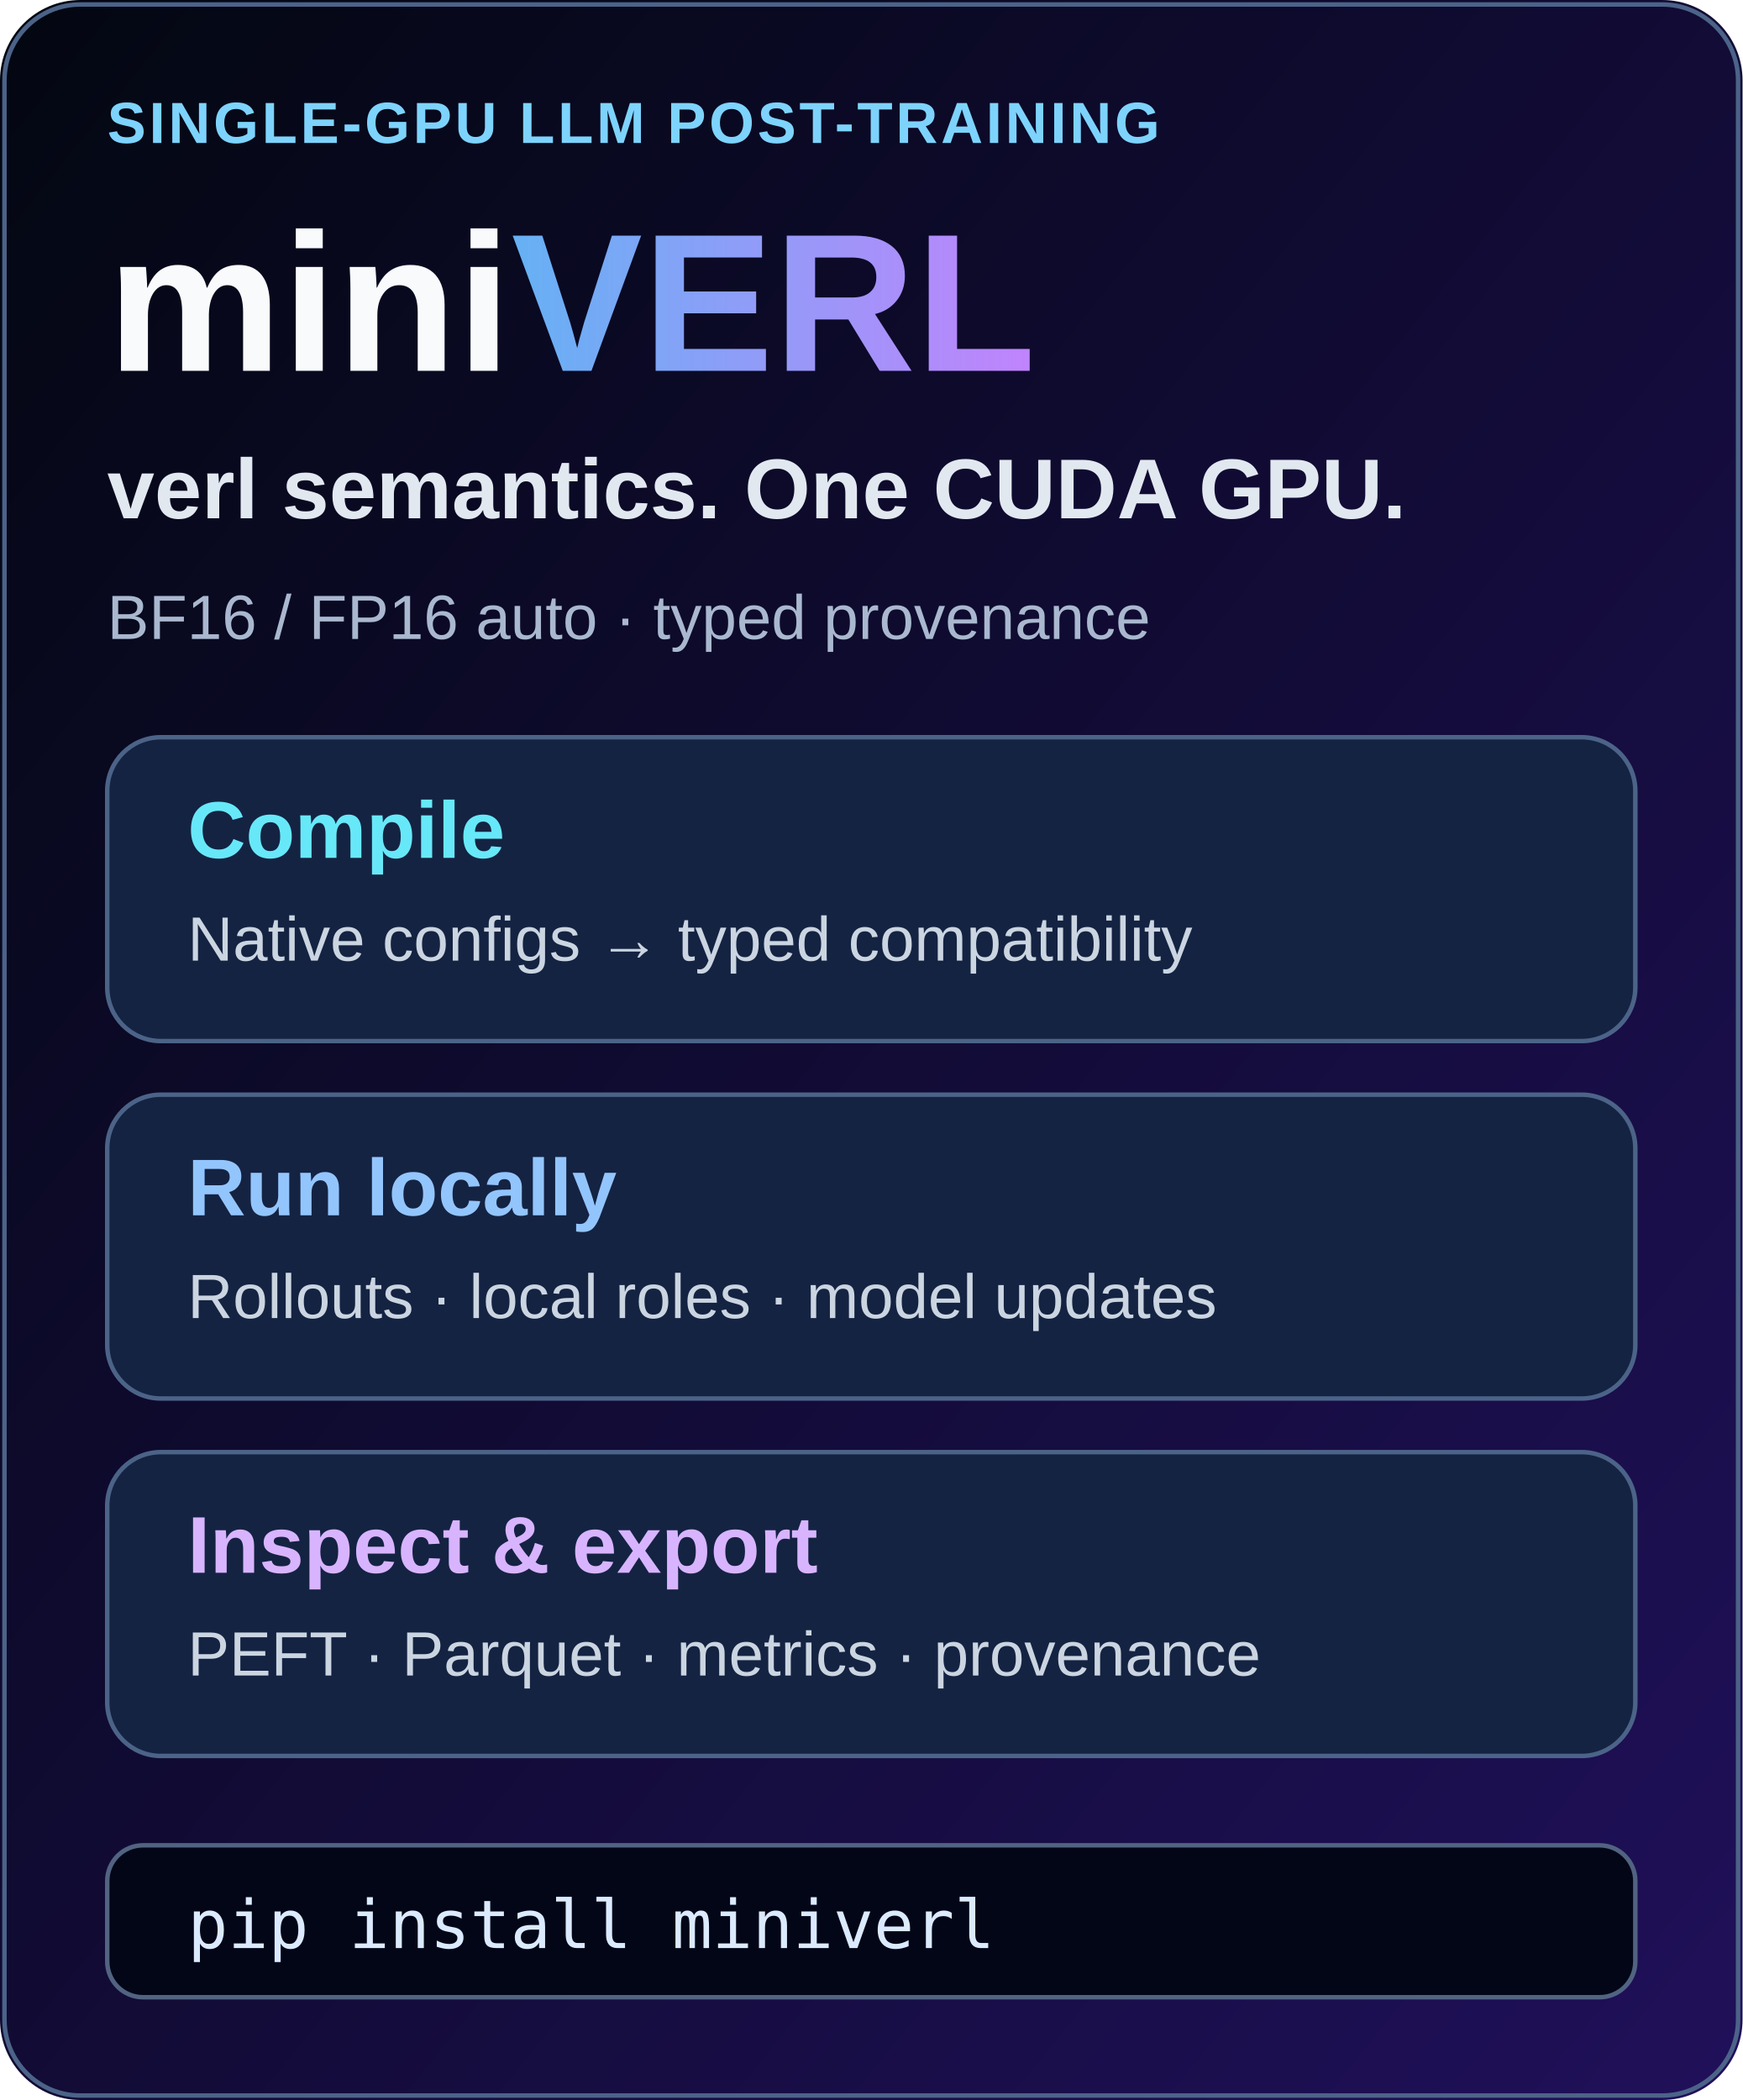
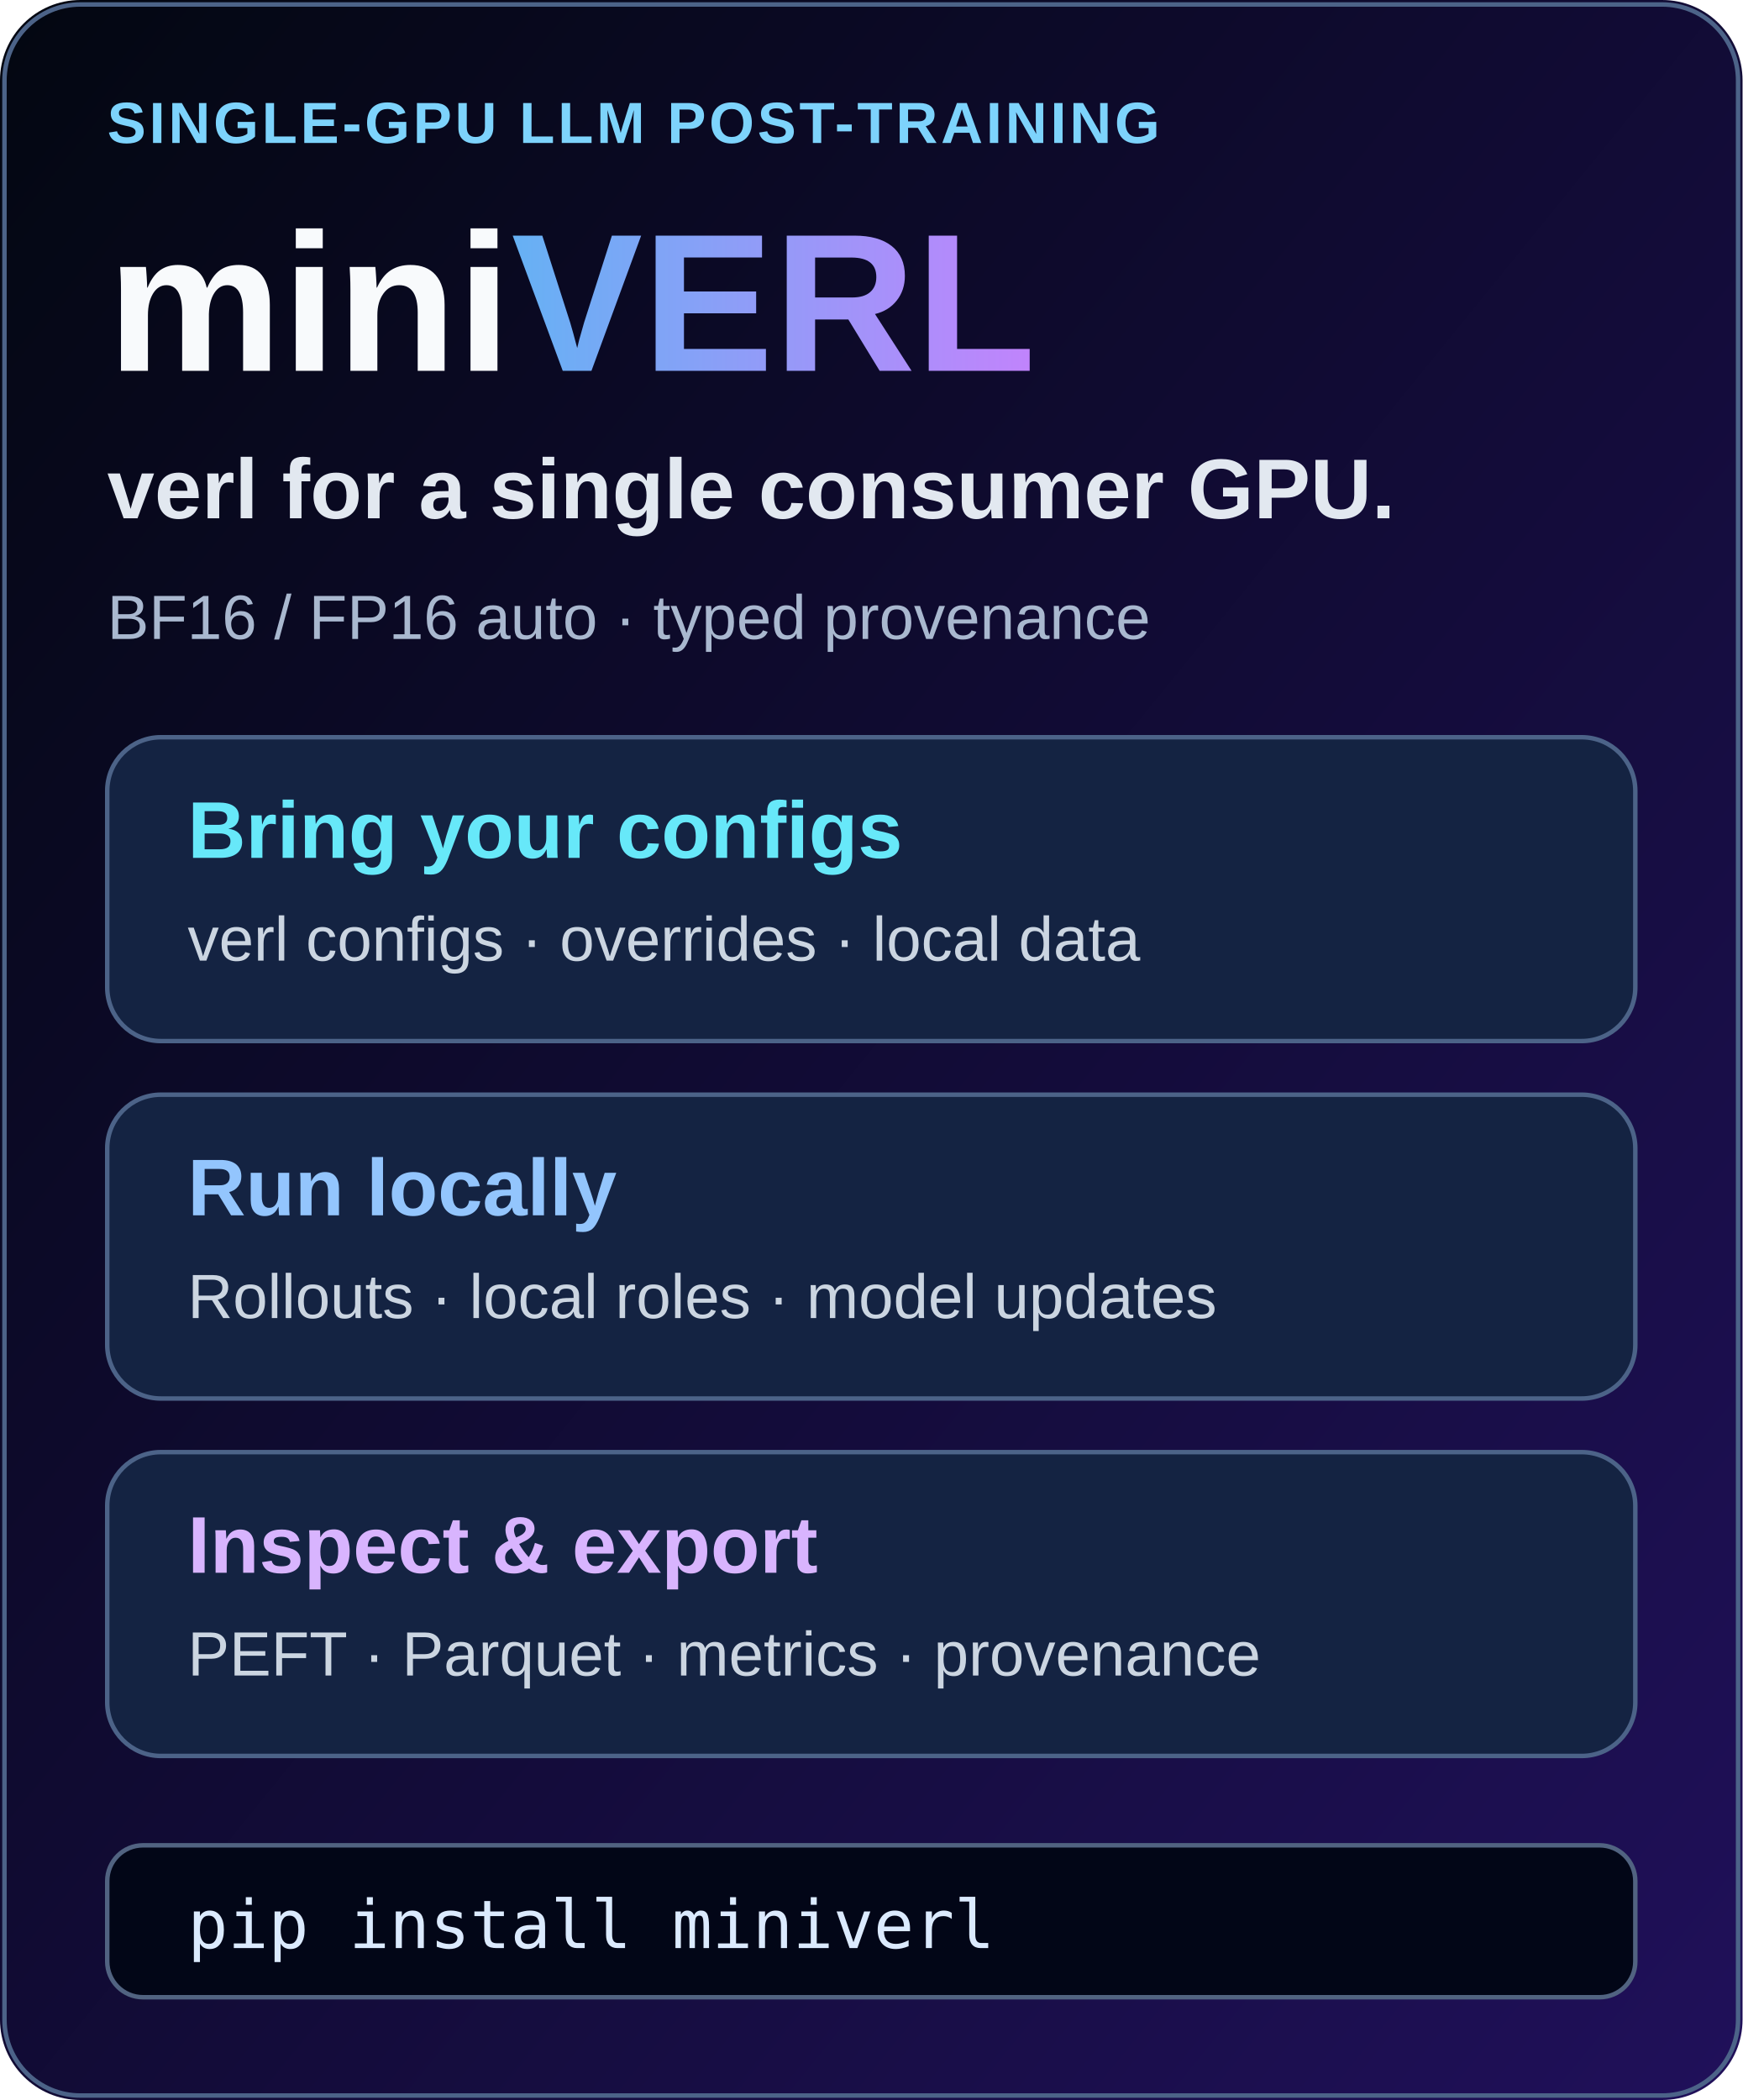
<svg xmlns="http://www.w3.org/2000/svg" viewBox="0 0 390 470" width="390" height="470" role="img" aria-labelledby="title desc">
  <defs>
    <linearGradient id="bg" x2="1" y2="1">
      <stop stop-color="#030711" />
      <stop offset="1" stop-color="#20105a" />
    </linearGradient>
    <linearGradient id="brand">
      <stop stop-color="#22d3ee" />
      <stop offset="1" stop-color="#c084fc" />
    </linearGradient>
  </defs>
  <rect width="390" height="470" rx="18" fill="url(#bg)" />
  <rect x="1" y="1" width="388" height="468" rx="17" fill="none" stroke="#4c6388" />
  <g font-family="Arial, sans-serif">
    <text x="24" y="32" font-size="13" letter-spacing=".7" font-weight="700" fill="#7dd3fc">SINGLE-GPU LLM POST-TRAINING</text>
    <text x="24" y="83" font-size="44" font-weight="800" fill="#f8fafc">mini<tspan fill="url(#brand)">VERL</tspan>
    </text>
-     <text x="24" y="116" font-size="19" font-weight="700" fill="#e2e8f0">verl semantics. One CUDA GPU.</text>
+     <text x="24" y="116" font-size="19" font-weight="700" fill="#e2e8f0">verl for a single consumer GPU.</text>
    <text x="24" y="143" font-size="14" fill="#a9b8cf">BF16 / FP16 auto · typed provenance</text>
    <g fill="#142342" stroke="#4c6388">
      <rect x="24" y="165" width="342" height="68" rx="12" />
      <rect x="24" y="245" width="342" height="68" rx="12" />
      <rect x="24" y="325" width="342" height="68" rx="12" />
    </g>
    <g font-size="18" font-weight="700">
-       <text x="42" y="192" fill="#67e8f9">Compile</text>
+       <text x="42" y="192" fill="#67e8f9">Bring your configs</text>
      <text x="42" y="272" fill="#93c5fd">Run locally</text>
      <text x="42" y="352" fill="#d8b4fe">Inspect &amp; export</text>
    </g>
    <g font-size="14" fill="#cbd5e1">
-       <text x="42" y="215">Native configs → typed compatibility</text>
+       <text x="42" y="215">verl configs · overrides · local data</text>
      <text x="42" y="295">Rollouts · local roles · model updates</text>
      <text x="42" y="375">PEFT · Parquet · metrics · provenance</text>
    </g>
    <rect x="24" y="413" width="342" height="34" rx="8" fill="#020617" stroke="#516381" />
    <text x="42" y="436" font-family="Consolas, monospace" font-size="15" fill="#dbeafe">pip install miniverl</text>
  </g>
</svg>
